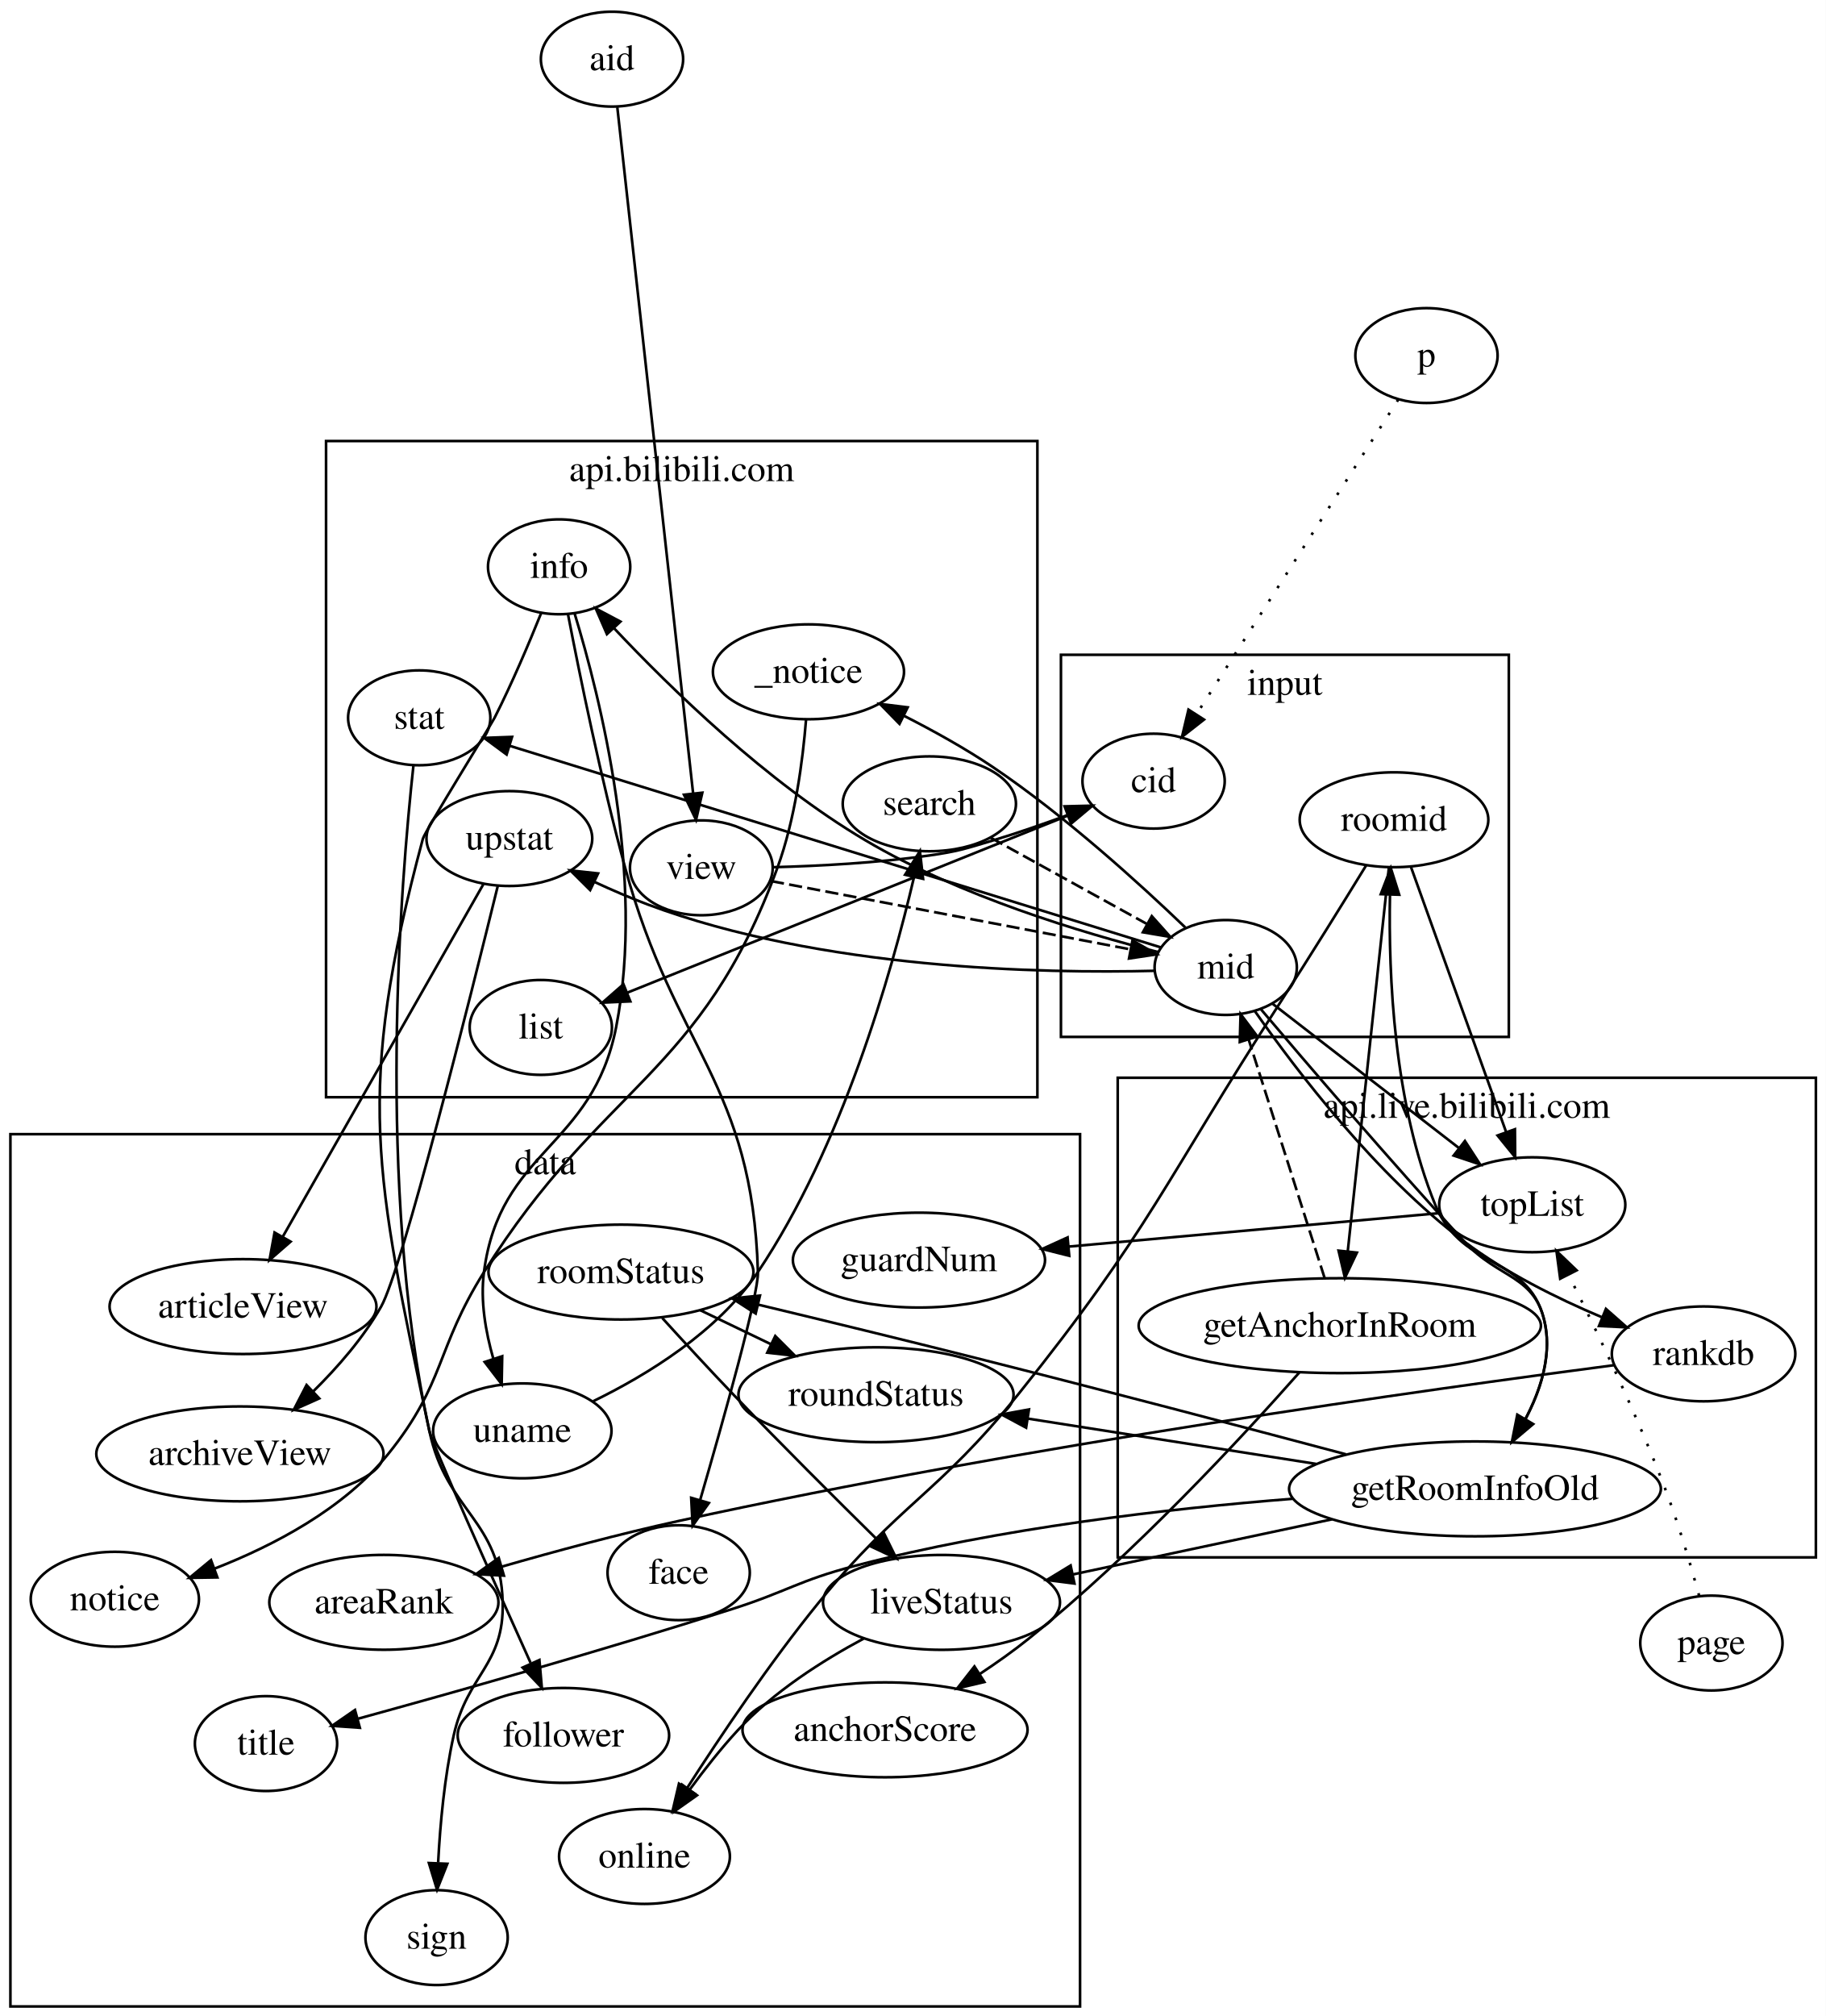
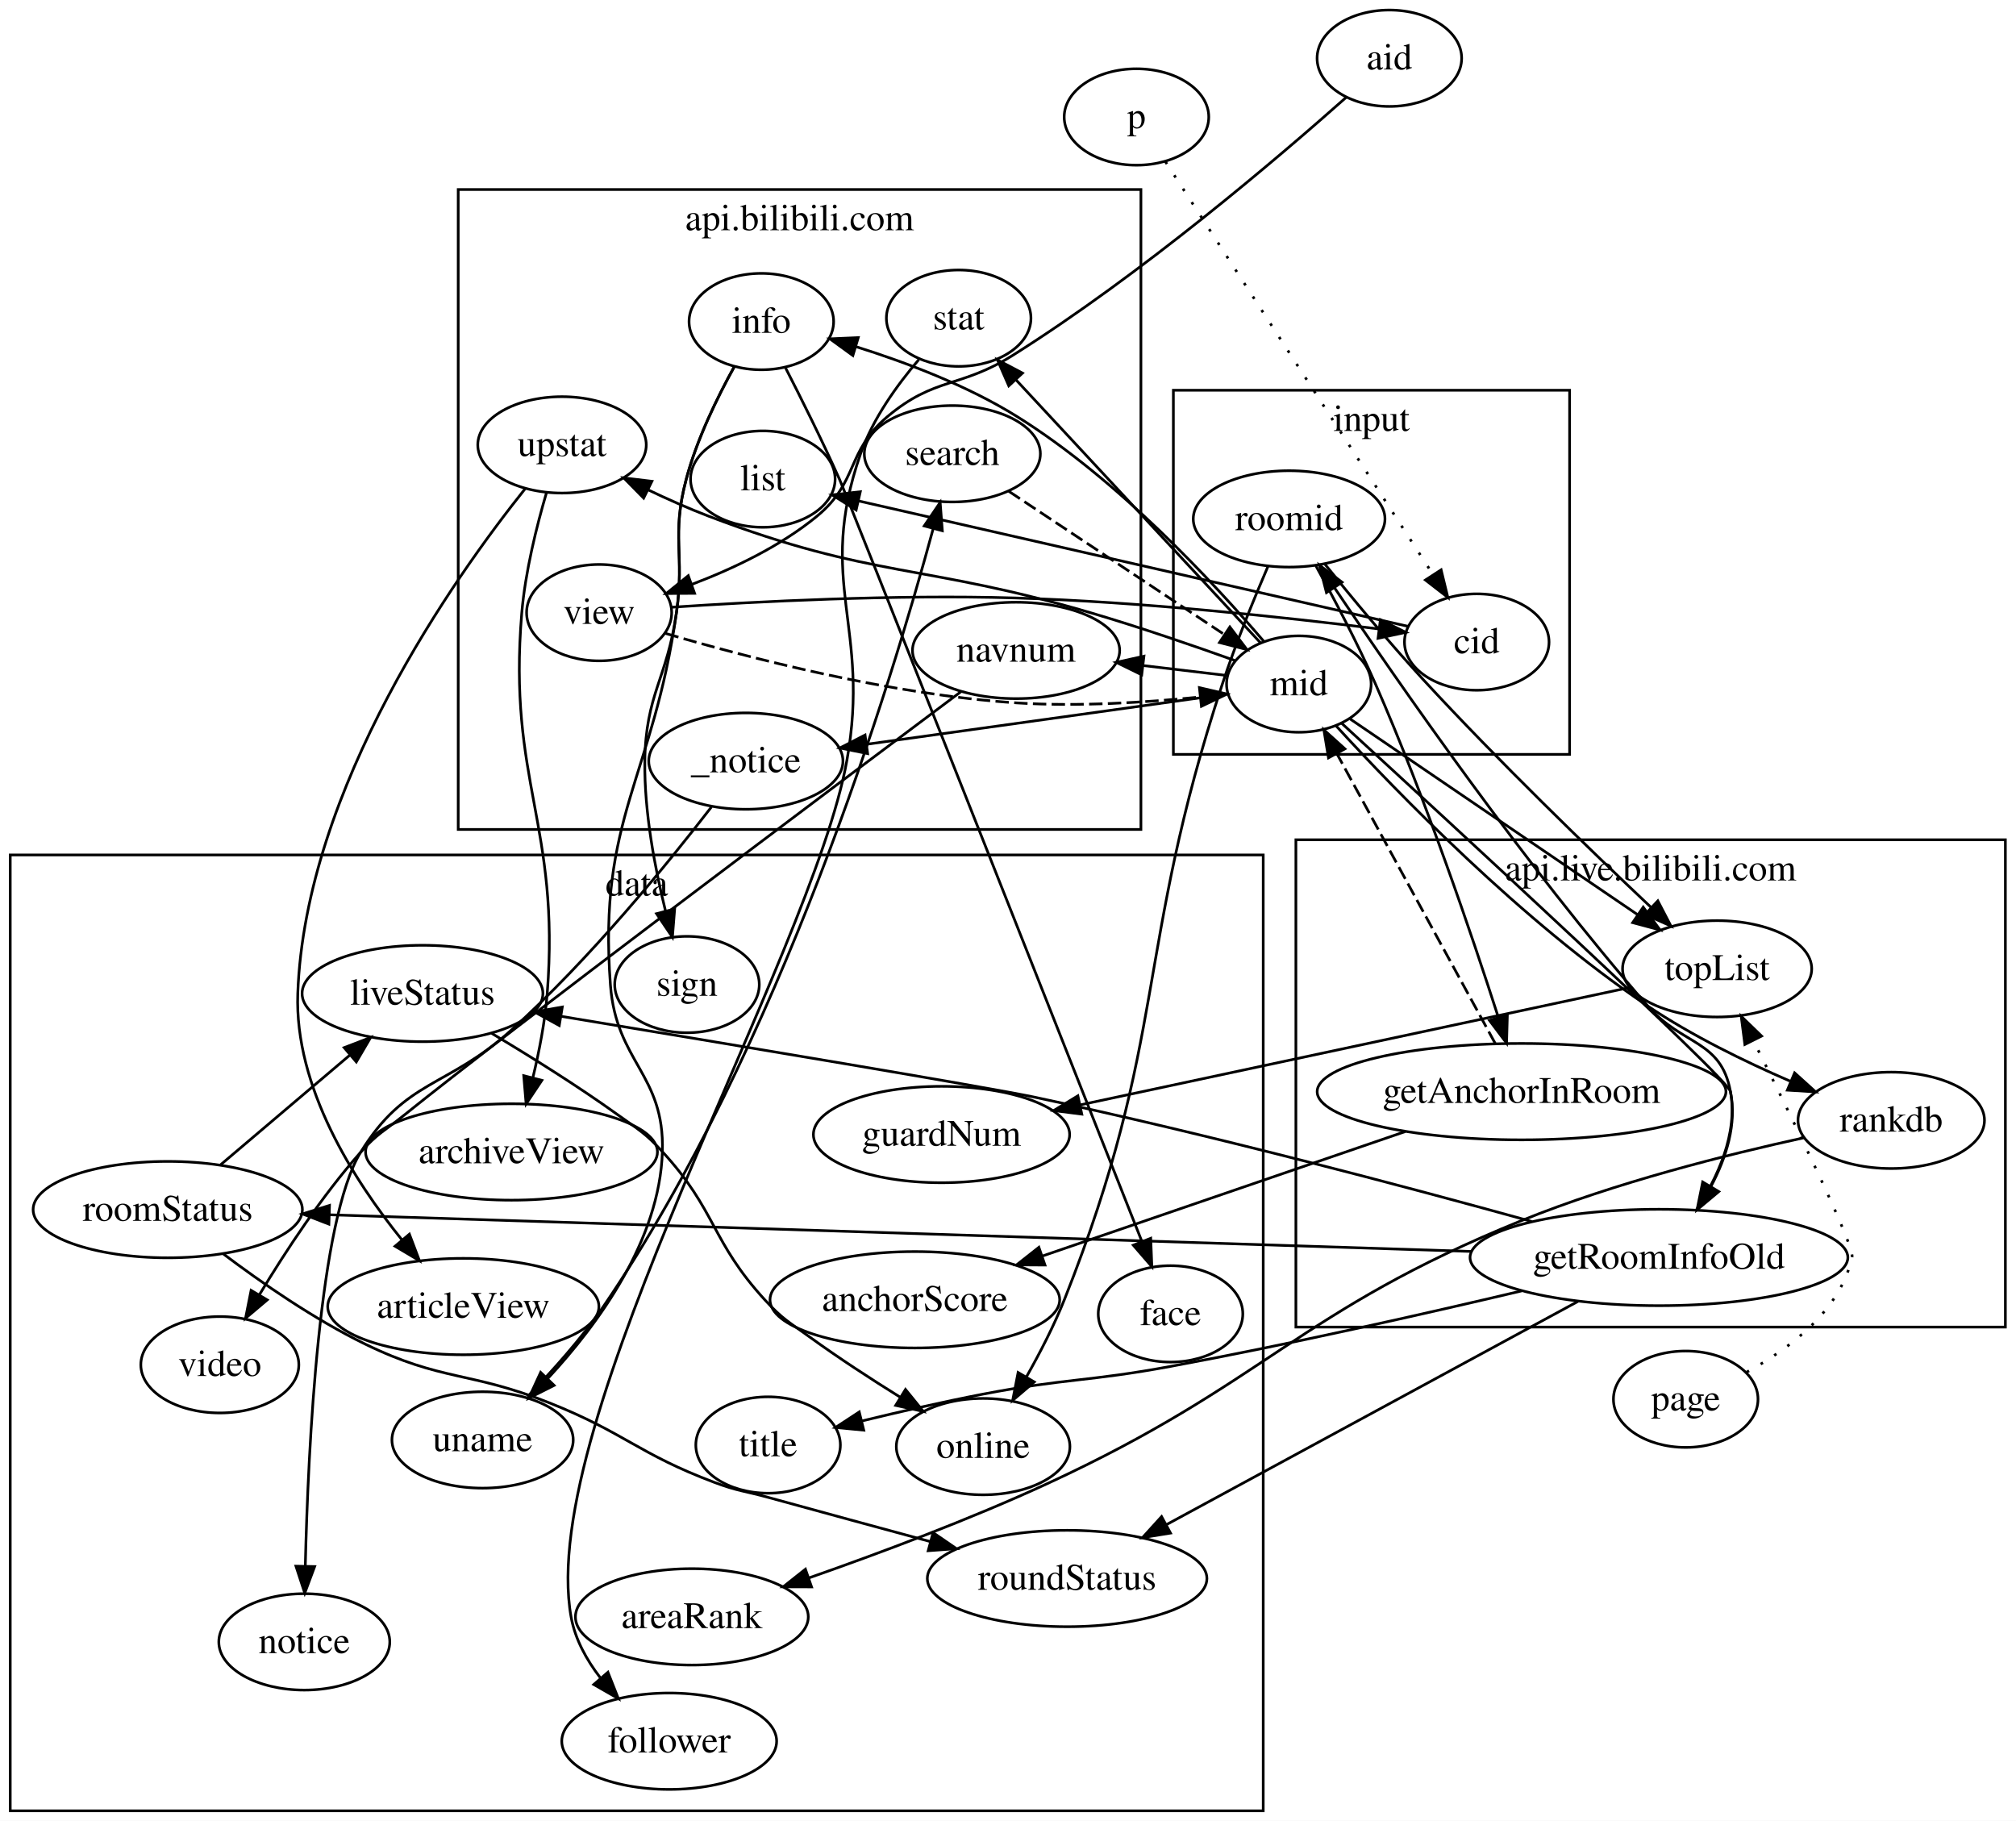
- <svg xmlns="http://www.w3.org/2000/svg" width="693pt" height="765pt" viewBox="0.00 0.00 693.00 765.00">
-   <g id="graph0" class="graph" transform="scale(1 1) rotate(0) translate(4 761)">
-     <polygon fill="#ffffff" stroke="transparent" points="-4,4 -4,-761 689,-761 689,4 -4,4" />
+ <svg xmlns="http://www.w3.org/2000/svg" width="753pt" height="680pt" viewBox="0.00 0.00 753.00 680.00">
+   <g id="graph0" class="graph" transform="scale(1 1) rotate(0) translate(4 676)">
+     <polygon fill="#ffffff" stroke="transparent" points="-4,4 -4,-676 749,-676 749,4 -4,4" />
    <g id="clust1" class="cluster">
-       <polygon fill="none" stroke="#000000" points="119.76,-344.643 119.76,-593.643 389.76,-593.643 389.76,-344.643 119.76,-344.643" />
-       <text text-anchor="middle" x="254.76" y="-578.443" font-family="Times,serif" font-size="14.00" fill="#000000">api.bilibili.com</text>
+       <polygon fill="none" stroke="#000000" points="167.147,-366.213 167.147,-605.213 422.147,-605.213 422.147,-366.213 167.147,-366.213" />
+       <text text-anchor="middle" x="294.647" y="-590.013" font-family="Times,serif" font-size="14.00" fill="#000000">api.bilibili.com</text>
    </g>
    <g id="clust2" class="cluster">
-       <polygon fill="none" stroke="#000000" points="420.25,-170.029 420.25,-352.029 685.25,-352.029 685.25,-170.029 420.25,-170.029" />
-       <text text-anchor="middle" x="552.75" y="-336.829" font-family="Times,serif" font-size="14.00" fill="#000000">api.live.bilibili.com</text>
+       <polygon fill="none" stroke="#000000" points="480.031,-180.36 480.031,-362.36 745.031,-362.36 745.031,-180.36 480.031,-180.36" />
+       <text text-anchor="middle" x="612.531" y="-347.16" font-family="Times,serif" font-size="14.00" fill="#000000">api.live.bilibili.com</text>
    </g>
    <g id="clust3" class="cluster">
-       <polygon fill="none" stroke="#000000" points="-.051,.376 -.051,-330.624 405.95,-330.624 405.95,.376 -.051,.376" />
-       <text text-anchor="middle" x="202.95" y="-315.424" font-family="Times,serif" font-size="14.00" fill="#000000">data</text>
+       <polygon fill="none" stroke="#000000" points="-.173,.308 -.173,-356.692 467.827,-356.692 467.827,.308 -.173,.308" />
+       <text text-anchor="middle" x="233.827" y="-341.492" font-family="Times,serif" font-size="14.00" fill="#000000">data</text>
    </g>
    <g id="clust4" class="cluster">
-       <polygon fill="none" stroke="#000000" points="398.7,-367.529 398.7,-512.529 568.7,-512.529 568.7,-367.529 398.7,-367.529" />
-       <text text-anchor="middle" x="483.7" y="-497.329" font-family="Times,serif" font-size="14.00" fill="#000000">input</text>
+       <polygon fill="none" stroke="#000000" points="434.267,-394.252 434.267,-530.252 582.267,-530.252 582.267,-394.252 434.267,-394.252" />
+       <text text-anchor="middle" x="508.267" y="-515.052" font-family="Times,serif" font-size="14.00" fill="#000000">input</text>
    </g>
    <g id="node1" class="node">
-       <ellipse fill="none" stroke="#000000" cx="155.123" cy="-488.618" rx="27" ry="18" />
-       <text text-anchor="middle" x="155.123" y="-484.418" font-family="Times,serif" font-size="14.00" fill="#000000">stat</text>
+       <ellipse fill="none" stroke="#000000" cx="354.074" cy="-557.162" rx="27" ry="18" />
+       <text text-anchor="middle" x="354.074" y="-552.962" font-family="Times,serif" font-size="14.00" fill="#000000">stat</text>
+     </g>
+     <g id="node13" class="node">
+       <ellipse fill="none" stroke="#000000" cx="245.954" cy="-25.691" rx="40.132" ry="18" />
+       <text text-anchor="middle" x="245.954" y="-21.491" font-family="Times,serif" font-size="14.00" fill="#000000">follower</text>
+     </g>
+     <g id="edge9" class="edge">
+       <path fill="none" stroke="#000000" d="M339.168,-541.671C331.144,-532.285 321.98,-519.616 317.417,-506.488 300.685,-458.353 321.338,-442.096 312.316,-391.941 299.094,-318.433 196.04,-145.512 209.324,-72.014 210.811,-63.785 215.069,-56.097 220.181,-49.441" />
+       <polygon fill="#000000" stroke="#000000" points="223.071,-51.451 226.969,-41.599 217.778,-46.87 223.071,-51.451" />
+     </g>
+     <g id="node2" class="node">
+       <ellipse fill="none" stroke="#000000" cx="205.919" cy="-509.849" rx="31.464" ry="18" />
+       <text text-anchor="middle" x="205.919" y="-505.649" font-family="Times,serif" font-size="14.00" fill="#000000">upstat</text>
+     </g>
+     <g id="node24" class="node">
+       <ellipse fill="none" stroke="#000000" cx="187.053" cy="-245.759" rx="54.513" ry="18" />
+       <text text-anchor="middle" x="187.053" y="-241.559" font-family="Times,serif" font-size="14.00" fill="#000000">archiveView</text>
+     </g>
+     <g id="edge23" class="edge">
+       <path fill="none" stroke="#000000" d="M200.111,-491.954C196.454,-479.522 192.188,-462.484 190.888,-447.074 185.572,-384.006 205.29,-368.088 200.396,-304.986 199.586,-294.535 197.391,-283.265 195.01,-273.39" />
+       <polygon fill="#000000" stroke="#000000" points="198.397,-272.508 192.512,-263.698 191.619,-274.255 198.397,-272.508" />
+     </g>
+     <g id="node25" class="node">
+       <ellipse fill="none" stroke="#000000" cx="169.058" cy="-188.024" rx="50.654" ry="18" />
+       <text text-anchor="middle" x="169.058" y="-183.824" font-family="Times,serif" font-size="14.00" fill="#000000">articleView</text>
+     </g>
+     <g id="edge24" class="edge">
+       <path fill="none" stroke="#000000" d="M192.249,-493.596C165.804,-460.499 109.983,-381.882 107.219,-304.931 105.965,-269.985 128.089,-235.243 146.219,-212.83" />
+       <polygon fill="#000000" stroke="#000000" points="148.915,-215.061 152.667,-205.153 143.555,-210.559 148.915,-215.061" />
+     </g>
+     <g id="node3" class="node">
+       <ellipse fill="none" stroke="#000000" cx="375.519" cy="-433.076" rx="38.696" ry="18" />
+       <text text-anchor="middle" x="375.519" y="-428.876" font-family="Times,serif" font-size="14.00" fill="#000000">navnum</text>
+     </g>
+     <g id="node16" class="node">
+       <ellipse fill="none" stroke="#000000" cx="78.109" cy="-166.29" rx="29.51" ry="18" />
+       <text text-anchor="middle" x="78.109" y="-162.09" font-family="Times,serif" font-size="14.00" fill="#000000">video</text>
+     </g>
+     <g id="edge12" class="edge">
+       <path fill="none" stroke="#000000" d="M354.894,-417.651C306.397,-381.346 186.262,-291.177 146.975,-259.539 139.568,-253.574 137.003,-252.767 130.698,-245.647 116.225,-229.304 102.689,-208.701 92.974,-192.584" />
+       <polygon fill="#000000" stroke="#000000" points="95.815,-190.512 87.718,-183.679 89.787,-194.07 95.815,-190.512" />
+     </g>
+     <g id="node4" class="node">
+       <ellipse fill="none" stroke="#000000" cx="280.372" cy="-555.9" rx="27" ry="18" />
+       <text text-anchor="middle" x="280.372" y="-551.7" font-family="Times,serif" font-size="14.00" fill="#000000">info</text>
+     </g>
+     <g id="node14" class="node">
+       <ellipse fill="none" stroke="#000000" cx="176.249" cy="-138.209" rx="33.86" ry="18" />
+       <text text-anchor="middle" x="176.249" y="-134.009" font-family="Times,serif" font-size="14.00" fill="#000000">uname</text>
+     </g>
+     <g id="edge10" class="edge">
+       <path fill="none" stroke="#000000" d="M270.26,-539.044C263.936,-527.618 256.268,-511.944 252.327,-497.069 246.647,-475.628 251.802,-469.256 248.682,-447.295 239.843,-385.094 219.31,-370.758 224.002,-308.108 226.167,-279.215 244.293,-274.832 243.408,-245.872 242.398,-212.825 219.491,-181.524 200.708,-161.278" />
+       <polygon fill="#000000" stroke="#000000" points="202.972,-158.584 193.507,-153.822 197.937,-163.447 202.972,-158.584" />
+     </g>
+     <g id="node15" class="node">
+       <ellipse fill="none" stroke="#000000" cx="252.601" cy="-308.294" rx="27" ry="18" />
+       <text text-anchor="middle" x="252.601" y="-304.094" font-family="Times,serif" font-size="14.00" fill="#000000">sign</text>
+     </g>
+     <g id="edge11" class="edge">
+       <path fill="none" stroke="#000000" d="M270.26,-539.044C263.936,-527.618 256.268,-511.944 252.327,-497.069 246.647,-475.628 251.802,-469.256 248.682,-447.295 245.119,-422.22 237.128,-416.878 236.847,-391.552 236.638,-372.728 240.575,-351.919 244.565,-335.813" />
+       <polygon fill="#000000" stroke="#000000" points="247.993,-336.538 247.151,-325.977 241.223,-334.758 247.993,-336.538" />
+     </g>
+     <g id="node26" class="node">
+       <ellipse fill="none" stroke="#000000" cx="433.206" cy="-185.293" rx="27" ry="18" />
+       <text text-anchor="middle" x="433.206" y="-181.093" font-family="Times,serif" font-size="14.00" fill="#000000">face</text>
+     </g>
+     <g id="edge25" class="edge">
+       <path fill="none" stroke="#000000" d="M289.297,-538.83C295.272,-527.182 303.175,-511.337 309.527,-497.07 312.616,-490.132 392.855,-287.326 422.409,-212.596" />
+       <polygon fill="#000000" stroke="#000000" points="425.807,-213.522 426.23,-202.935 419.298,-210.947 425.807,-213.522" />
+     </g>
+     <g id="node5" class="node">
+       <ellipse fill="none" stroke="#000000" cx="219.785" cy="-447.185" rx="27.096" ry="18" />
+       <text text-anchor="middle" x="219.785" y="-442.985" font-family="Times,serif" font-size="14.00" fill="#000000">view</text>
+     </g>
+     <g id="node29" class="node">
+       <ellipse fill="none" stroke="#000000" cx="481.135" cy="-420.517" rx="27" ry="18" />
+       <text text-anchor="middle" x="481.135" y="-416.317" font-family="Times,serif" font-size="14.00" fill="#000000">mid</text>
+     </g>
+     <g id="edge29" class="edge">
+       <path fill="none" stroke="#000000" stroke-dasharray="5,2" d="M244.6,-439.427C275.12,-430.447 328.688,-416.498 375.854,-413.476 398.583,-412.02 424.067,-413.639 444.268,-415.69" />
+       <polygon fill="#000000" stroke="#000000" points="443.988,-419.18 454.309,-416.787 444.748,-412.221 443.988,-419.18" />
+     </g>
+     <g id="node30" class="node">
+       <ellipse fill="none" stroke="#000000" cx="547.588" cy="-436.209" rx="27" ry="18" />
+       <text text-anchor="middle" x="547.588" y="-432.009" font-family="Times,serif" font-size="14.00" fill="#000000">cid</text>
+     </g>
+     <g id="edge31" class="edge">
+       <path fill="none" stroke="#000000" d="M247.012,-449.222C278.034,-451.294 330.255,-454.021 375.183,-452.675 422.166,-451.267 476.058,-445.438 510.901,-441.113" />
+       <polygon fill="#000000" stroke="#000000" points="511.593,-444.553 521.074,-439.825 510.714,-437.609 511.593,-444.553" />
+     </g>
+     <g id="node6" class="node">
+       <ellipse fill="none" stroke="#000000" cx="280.927" cy="-497.07" rx="27" ry="18" />
+       <text text-anchor="middle" x="280.927" y="-492.87" font-family="Times,serif" font-size="14.00" fill="#000000">list</text>
+     </g>
+     <g id="node7" class="node">
+       <ellipse fill="none" stroke="#000000" cx="351.707" cy="-506.525" rx="32.882" ry="18" />
+       <text text-anchor="middle" x="351.707" y="-502.325" font-family="Times,serif" font-size="14.00" fill="#000000">search</text>
+     </g>
+     <g id="edge30" class="edge">
+       <path fill="none" stroke="#000000" stroke-dasharray="5,2" d="M372.79,-492.515C394.736,-477.932 429.212,-455.021 453.365,-438.971" />
+       <polygon fill="#000000" stroke="#000000" points="455.362,-441.846 461.754,-433.396 451.488,-436.016 455.362,-441.846" />
+     </g>
+     <g id="node8" class="node">
+       <ellipse fill="none" stroke="#000000" cx="274.582" cy="-391.747" rx="36.273" ry="18" />
+       <text text-anchor="middle" x="274.582" y="-387.546" font-family="Times,serif" font-size="14.00" fill="#000000">_notice</text>
+     </g>
+     <g id="node23" class="node">
+       <ellipse fill="none" stroke="#000000" cx="109.658" cy="-62.787" rx="31.931" ry="18" />
+       <text text-anchor="middle" x="109.658" y="-58.587" font-family="Times,serif" font-size="14.00" fill="#000000">notice</text>
+     </g>
+     <g id="edge22" class="edge">
+       <path fill="none" stroke="#000000" d="M261.721,-374.603C245.533,-353.628 216.264,-317.639 186.797,-291.118 162.941,-269.648 147.514,-272.984 130.698,-245.647 115.191,-220.439 111.109,-135.979 110.037,-91.207" />
+       <polygon fill="#000000" stroke="#000000" points="113.532,-90.923 109.829,-80.997 106.534,-91.066 113.532,-90.923" />
+     </g>
+     <g id="node9" class="node">
+       <ellipse fill="none" stroke="#000000" cx="615.638" cy="-206.355" rx="70.56" ry="18" />
+       <text text-anchor="middle" x="615.638" y="-202.155" font-family="Times,serif" font-size="14.00" fill="#000000">getRoomInfoOld</text>
+     </g>
+     <g id="node18" class="node">
+       <ellipse fill="none" stroke="#000000" cx="58.66" cy="-224.238" rx="50.29" ry="18" />
+       <text text-anchor="middle" x="58.66" y="-220.038" font-family="Times,serif" font-size="14.00" fill="#000000">roomStatus</text>
+     </g>
+     <g id="edge14" class="edge">
+       <path fill="none" stroke="#000000" d="M545.378,-208.611C434.998,-212.155 222.863,-218.966 118.977,-222.302" />
+       <polygon fill="#000000" stroke="#000000" points="118.85,-218.804 108.967,-222.623 119.074,-225.8 118.85,-218.804" />
+     </g>
+     <g id="node19" class="node">
+       <ellipse fill="none" stroke="#000000" cx="394.58" cy="-86.456" rx="52.219" ry="18" />
+       <text text-anchor="middle" x="394.58" y="-82.256" font-family="Times,serif" font-size="14.00" fill="#000000">roundStatus</text>
+     </g>
+     <g id="edge16" class="edge">
+       <path fill="none" stroke="#000000" d="M585.364,-189.935C545.375,-168.245 474.976,-130.062 431.787,-106.637" />
+       <polygon fill="#000000" stroke="#000000" points="433.202,-103.422 422.743,-101.731 429.864,-109.575 433.202,-103.422" />
+     </g>
+     <g id="node20" class="node">
+       <ellipse fill="none" stroke="#000000" cx="153.808" cy="-304.958" rx="44.977" ry="18" />
+       <text text-anchor="middle" x="153.808" y="-300.758" font-family="Times,serif" font-size="14.00" fill="#000000">liveStatus</text>
+     </g>
+     <g id="edge18" class="edge">
+       <path fill="none" stroke="#000000" d="M568.134,-219.793C521.212,-232.772 447.275,-252.435 382.486,-266.215 365.51,-269.825 267.687,-286.144 205.607,-296.417" />
+       <polygon fill="#000000" stroke="#000000" points="204.887,-292.989 195.592,-298.073 206.029,-299.895 204.887,-292.989" />
+     </g>
+     <g id="node21" class="node">
+       <ellipse fill="none" stroke="#000000" cx="282.892" cy="-136.315" rx="27" ry="18" />
+       <text text-anchor="middle" x="282.892" y="-132.115" font-family="Times,serif" font-size="14.00" fill="#000000">title</text>
+     </g>
+     <g id="edge19" class="edge">
+       <path fill="none" stroke="#000000" d="M564.363,-193.876C527.936,-185.267 477.791,-173.933 433.303,-165.693 402.305,-159.951 394.094,-161.256 363.134,-155.313 348.2,-152.446 331.845,-148.687 317.818,-145.271" />
+       <polygon fill="#000000" stroke="#000000" points="318.618,-141.863 308.07,-142.861 316.938,-148.659 318.618,-141.863" />
+     </g>
+     <g id="node31" class="node">
+       <ellipse fill="none" stroke="#000000" cx="477.499" cy="-482.2" rx="35.806" ry="18" />
+       <text text-anchor="middle" x="477.499" y="-478" font-family="Times,serif" font-size="14.00" fill="#000000">roomid</text>
+     </g>
+     <g id="edge33" class="edge">
+       <path fill="none" stroke="#000000" d="M629.631,-224.118C637.495,-236.159 645.211,-252.677 642.339,-268.354 638.785,-287.763 624.438,-285.389 611.469,-300.259 565.594,-352.856 518.774,-420.226 494.482,-456.429" />
+       <polygon fill="#000000" stroke="#000000" points="491.446,-454.673 488.805,-464.933 497.268,-458.559 491.446,-454.673" />
+     </g>
+     <g id="node10" class="node">
+       <ellipse fill="none" stroke="#000000" cx="637.37" cy="-314.169" rx="35.33" ry="18" />
+       <text text-anchor="middle" x="637.37" y="-309.969" font-family="Times,serif" font-size="14.00" fill="#000000">topList</text>
+     </g>
+     <g id="node17" class="node">
+       <ellipse fill="none" stroke="#000000" cx="347.669" cy="-252.275" rx="47.858" ry="18" />
+       <text text-anchor="middle" x="347.669" y="-248.075" font-family="Times,serif" font-size="14.00" fill="#000000">guardNum</text>
+     </g>
+     <g id="edge13" class="edge">
+       <path fill="none" stroke="#000000" d="M604.701,-307.189C554.762,-296.52 458.987,-276.057 399.496,-263.347" />
+       <polygon fill="#000000" stroke="#000000" points="400.062,-259.889 389.551,-261.223 398.599,-266.735 400.062,-259.889" />
+     </g>
+     <g id="node11" class="node">
+       <ellipse fill="none" stroke="#000000" cx="564.32" cy="-268.286" rx="76.34" ry="18" />
+       <text text-anchor="middle" x="564.32" y="-264.086" font-family="Times,serif" font-size="14.00" fill="#000000">getAnchorInRoom</text>
+     </g>
+     <g id="node27" class="node">
+       <ellipse fill="none" stroke="#000000" cx="337.709" cy="-190.559" rx="54.106" ry="18" />
+       <text text-anchor="middle" x="337.709" y="-186.359" font-family="Times,serif" font-size="14.00" fill="#000000">anchorScore</text>
+     </g>
+     <g id="edge26" class="edge">
+       <path fill="none" stroke="#000000" d="M520.895,-253.391C482.071,-240.075 425.289,-220.599 385.256,-206.868" />
+       <polygon fill="#000000" stroke="#000000" points="386.309,-203.529 375.715,-203.595 384.038,-210.15 386.309,-203.529" />
+     </g>
+     <g id="edge28" class="edge">
+       <path fill="none" stroke="#000000" stroke-dasharray="5,2" d="M554.451,-286.346C539.786,-313.183 512.167,-363.727 495.332,-394.535" />
+       <polygon fill="#000000" stroke="#000000" points="492.204,-392.961 490.48,-403.415 498.347,-396.318 492.204,-392.961" />
    </g>
    <g id="node12" class="node">
-       <ellipse fill="none" stroke="#000000" cx="209.847" cy="-102.473" rx="40.132" ry="18" />
-       <text text-anchor="middle" x="209.847" y="-98.273" font-family="Times,serif" font-size="14.00" fill="#000000">follower</text>
+       <ellipse fill="none" stroke="#000000" cx="702.399" cy="-257.578" rx="34.828" ry="18" />
+       <text text-anchor="middle" x="702.399" y="-253.378" font-family="Times,serif" font-size="14.00" fill="#000000">rankdb</text>
+     </g>
+     <g id="node28" class="node">
+       <ellipse fill="none" stroke="#000000" cx="254.417" cy="-72.131" rx="43.489" ry="18" />
+       <text text-anchor="middle" x="254.417" y="-67.931" font-family="Times,serif" font-size="14.00" fill="#000000">areaRank</text>
+     </g>
+     <g id="edge27" class="edge">
+       <path fill="none" stroke="#000000" d="M669.853,-251.086C641.391,-244.863 599.251,-234.318 564.253,-220.11 480.86,-186.255 468.879,-159.607 387.164,-121.883 358.136,-108.482 324.387,-95.87 298.182,-86.698" />
+       <polygon fill="#000000" stroke="#000000" points="299.128,-83.322 288.533,-83.356 296.837,-89.936 299.128,-83.322" />
+     </g>
+     <g id="edge7" class="edge">
+       <path fill="none" stroke="#000000" d="M192.971,-154.364C202.09,-163.716 213.177,-176.018 221.482,-188.207 287.477,-285.059 328.827,-420.524 344.528,-478.454" />
+       <polygon fill="#000000" stroke="#000000" points="341.205,-479.579 347.161,-488.341 347.97,-477.777 341.205,-479.579" />
+     </g>
+     <g id="edge15" class="edge">
+       <path fill="none" stroke="#000000" d="M79.261,-207.802C93.513,-197.049 113.272,-183.325 132.334,-174.036 161.205,-159.966 171.342,-163.96 201.179,-152.077 229.423,-140.828 234.349,-133.097 262.795,-122.37 271.548,-119.069 274.05,-119.197 283.07,-116.716 302.834,-111.278 324.587,-105.36 343.592,-100.212" />
+       <polygon fill="#000000" stroke="#000000" points="344.517,-103.587 353.255,-97.596 342.688,-96.831 344.517,-103.587" />
+     </g>
+     <g id="edge17" class="edge">
+       <path fill="none" stroke="#000000" d="M78.374,-240.963C92.373,-252.839 111.34,-268.93 126.753,-282.006" />
+       <polygon fill="#000000" stroke="#000000" points="124.554,-284.73 134.444,-288.531 129.083,-279.392 124.554,-284.73" />
+     </g>
+     <g id="node22" class="node">
+       <ellipse fill="none" stroke="#000000" cx="363.205" cy="-135.713" rx="32.424" ry="18" />
+       <text text-anchor="middle" x="363.205" y="-131.513" font-family="Times,serif" font-size="14.00" fill="#000000">online</text>
+     </g>
+     <g id="edge21" class="edge">
+       <path fill="none" stroke="#000000" d="M179.647,-290.067C193.831,-281.607 211.557,-270.562 226.673,-259.698 234.508,-254.067 236.882,-252.978 243.408,-245.872 263.693,-223.782 261.519,-212.47 281.808,-190.384 288.329,-183.286 290.727,-182.231 298.534,-176.577 309.206,-168.847 321.32,-160.971 332.156,-154.222" />
+       <polygon fill="#000000" stroke="#000000" points="334.212,-157.067 340.897,-148.847 330.545,-151.104 334.212,-157.067" />
+     </g>
+     <g id="edge1" class="edge">
+       <path fill="none" stroke="#000000" d="M466.806,-435.926C444.5,-459.915 401.344,-506.326 375.381,-534.248" />
+       <polygon fill="#000000" stroke="#000000" points="372.792,-531.893 368.545,-541.599 377.918,-536.659 372.792,-531.893" />
+     </g>
+     <g id="edge2" class="edge">
+       <path fill="none" stroke="#000000" d="M457.242,-429.308C442.025,-434.756 421.833,-441.709 403.704,-447.05 340.82,-465.576 321.952,-459.836 260.704,-483.21 253.201,-486.074 245.328,-489.582 237.966,-493.101" />
+       <polygon fill="#000000" stroke="#000000" points="236.411,-489.966 228.98,-497.517 239.498,-496.248 236.411,-489.966" />
+     </g>
+     <g id="edge3" class="edge">
+       <path fill="none" stroke="#000000" d="M454.483,-423.686C444.943,-424.82 433.88,-426.136 423.109,-427.417" />
+       <polygon fill="#000000" stroke="#000000" points="422.448,-423.971 412.931,-428.627 423.275,-430.922 422.448,-423.971" />
+     </g>
+     <g id="edge4" class="edge">
+       <path fill="none" stroke="#000000" d="M468.066,-436.445C449.561,-458.098 413.742,-496.821 375.909,-520.411 357.327,-531.996 334.384,-540.674 315.639,-546.548" />
+       <polygon fill="#000000" stroke="#000000" points="314.561,-543.218 305.989,-549.444 316.573,-549.922 314.561,-543.218" />
    </g>
    <g id="edge8" class="edge">
-       <path fill="none" stroke="#000000" d="M152.939,-470.608C148.145,-426.757 138.669,-311.208 158.971,-218.015 159.975,-213.406 182.645,-162.726 197.381,-130.035" />
-       <polygon fill="#000000" stroke="#000000" points="200.744,-131.093 201.667,-120.538 194.363,-128.213 200.744,-131.093" />
-     </g>
-     <g id="node2" class="node">
-       <ellipse fill="none" stroke="#000000" cx="189.337" cy="-442.8" rx="31.464" ry="18" />
-       <text text-anchor="middle" x="189.337" y="-438.6" font-family="Times,serif" font-size="14.00" fill="#000000">upstat</text>
-     </g>
-     <g id="node22" class="node">
-       <ellipse fill="none" stroke="#000000" cx="87.061" cy="-209.304" rx="54.513" ry="18" />
-       <text text-anchor="middle" x="87.061" y="-205.104" font-family="Times,serif" font-size="14.00" fill="#000000">archiveView</text>
-     </g>
-     <g id="edge21" class="edge">
-       <path fill="none" stroke="#000000" d="M184.971,-424.93C174.584,-382.718 148.669,-279.311 140.664,-265.198 133.964,-253.387 124.207,-242.195 114.848,-232.973" />
-       <polygon fill="#000000" stroke="#000000" points="117.167,-230.348 107.494,-226.025 112.359,-235.436 117.167,-230.348" />
-     </g>
-     <g id="node23" class="node">
-       <ellipse fill="none" stroke="#000000" cx="88.237" cy="-265.197" rx="50.654" ry="18" />
-       <text text-anchor="middle" x="88.237" y="-260.997" font-family="Times,serif" font-size="14.00" fill="#000000">articleView</text>
-     </g>
-     <g id="edge22" class="edge">
-       <path fill="none" stroke="#000000" d="M179.459,-425.447C161.687,-394.227 124.225,-328.417 103.258,-291.584" />
-       <polygon fill="#000000" stroke="#000000" points="106.294,-289.842 98.305,-282.883 100.21,-293.305 106.294,-289.842" />
-     </g>
-     <g id="node3" class="node">
-       <ellipse fill="none" stroke="#000000" cx="208.224" cy="-545.914" rx="27" ry="18" />
-       <text text-anchor="middle" x="208.224" y="-541.714" font-family="Times,serif" font-size="14.00" fill="#000000">info</text>
-     </g>
-     <g id="node13" class="node">
-       <ellipse fill="none" stroke="#000000" cx="194.251" cy="-218.041" rx="33.86" ry="18" />
-       <text text-anchor="middle" x="194.251" y="-213.841" font-family="Times,serif" font-size="14.00" fill="#000000">uname</text>
-     </g>
-     <g id="edge9" class="edge">
-       <path fill="none" stroke="#000000" d="M214.106,-528.18C223.805,-496.473 241.025,-428.062 229.868,-371.241 220.821,-325.166 185.729,-324.832 179.695,-278.266 178.285,-267.385 180.31,-255.614 183.255,-245.39" />
-       <polygon fill="#000000" stroke="#000000" points="186.619,-246.364 186.415,-235.771 179.969,-244.179 186.619,-246.364" />
-     </g>
-     <g id="node14" class="node">
-       <ellipse fill="none" stroke="#000000" cx="161.713" cy="-25.75" rx="27" ry="18" />
-       <text text-anchor="middle" x="161.713" y="-21.55" font-family="Times,serif" font-size="14.00" fill="#000000">sign</text>
-     </g>
-     <g id="edge10" class="edge">
-       <path fill="none" stroke="#000000" d="M201.407,-528.345C196.784,-516.867 190.332,-501.648 183.723,-488.626 182.381,-485.981 157.275,-445.575 156.506,-442.711 130.633,-346.25 138.366,-315.737 158.971,-218.015 165.453,-187.277 185.972,-184.445 186.799,-153.041 187.43,-129.053 173.375,-125.788 168.182,-102.36 164.706,-86.68 163.069,-68.814 162.309,-54.282" />
-       <polygon fill="#000000" stroke="#000000" points="165.791,-53.759 161.884,-43.911 158.797,-54.046 165.791,-53.759" />
-     </g>
-     <g id="node24" class="node">
-       <ellipse fill="none" stroke="#000000" cx="253.6" cy="-164.216" rx="27" ry="18" />
-       <text text-anchor="middle" x="253.6" y="-160.016" font-family="Times,serif" font-size="14.00" fill="#000000">face</text>
-     </g>
-     <g id="edge23" class="edge">
-       <path fill="none" stroke="#000000" d="M211.579,-527.961C215.94,-505.336 224.097,-465.331 233.307,-431.628 252.214,-362.446 281.543,-350.013 283.685,-278.326 283.943,-269.679 270.764,-222.768 261.767,-191.849" />
-       <polygon fill="#000000" stroke="#000000" points="265.069,-190.67 258.901,-182.055 258.35,-192.636 265.069,-190.67" />
-     </g>
-     <g id="node4" class="node">
-       <ellipse fill="none" stroke="#000000" cx="262.204" cy="-431.694" rx="27.096" ry="18" />
-       <text text-anchor="middle" x="262.204" y="-427.494" font-family="Times,serif" font-size="14.00" fill="#000000">view</text>
-     </g>
-     <g id="node27" class="node">
-       <ellipse fill="none" stroke="#000000" cx="461.244" cy="-393.873" rx="27" ry="18" />
-       <text text-anchor="middle" x="461.244" y="-389.673" font-family="Times,serif" font-size="14.00" fill="#000000">mid</text>
-     </g>
-     <g id="edge27" class="edge">
-       <path fill="none" stroke="#000000" stroke-dasharray="5,2" d="M288.635,-426.671C323.679,-420.012 385.668,-408.233 425.043,-400.752" />
-       <polygon fill="#000000" stroke="#000000" points="425.85,-404.161 435.021,-398.856 424.543,-397.284 425.85,-404.161" />
-     </g>
-     <g id="node28" class="node">
-       <ellipse fill="none" stroke="#000000" cx="433.863" cy="-464.587" rx="27" ry="18" />
-       <text text-anchor="middle" x="433.863" y="-460.387" font-family="Times,serif" font-size="14.00" fill="#000000">cid</text>
-     </g>
-     <g id="edge29" class="edge">
-       <path fill="none" stroke="#000000" d="M289.612,-431.93C306.695,-432.385 329.091,-433.542 348.749,-436.378 359.71,-437.959 362.394,-438.92 372.996,-442.119 382.262,-444.915 392.164,-448.365 401.232,-451.715" />
-       <polygon fill="#000000" stroke="#000000" points="400.083,-455.023 410.675,-455.276 402.553,-448.473 400.083,-455.023" />
-     </g>
-     <g id="node5" class="node">
-       <ellipse fill="none" stroke="#000000" cx="201.269" cy="-371.13" rx="27" ry="18" />
-       <text text-anchor="middle" x="201.269" y="-366.93" font-family="Times,serif" font-size="14.00" fill="#000000">list</text>
-     </g>
-     <g id="node6" class="node">
-       <ellipse fill="none" stroke="#000000" cx="348.749" cy="-455.978" rx="32.882" ry="18" />
-       <text text-anchor="middle" x="348.749" y="-451.778" font-family="Times,serif" font-size="14.00" fill="#000000">search</text>
-     </g>
-     <g id="edge28" class="edge">
-       <path fill="none" stroke="#000000" stroke-dasharray="5,2" d="M372.058,-443.11C389.235,-433.627 412.74,-420.65 431.308,-410.4" />
-       <polygon fill="#000000" stroke="#000000" points="433.179,-413.365 440.241,-405.468 429.795,-407.237 433.179,-413.365" />
-     </g>
-     <g id="node7" class="node">
-       <ellipse fill="none" stroke="#000000" cx="302.864" cy="-506.076" rx="36.273" ry="18" />
-       <text text-anchor="middle" x="302.864" y="-501.876" font-family="Times,serif" font-size="14.00" fill="#000000">_notice</text>
-     </g>
-     <g id="node21" class="node">
-       <ellipse fill="none" stroke="#000000" cx="39.588" cy="-154.142" rx="31.931" ry="18" />
-       <text text-anchor="middle" x="39.588" y="-149.942" font-family="Times,serif" font-size="14.00" fill="#000000">notice</text>
+       <path fill="none" stroke="#000000" d="M454.554,-416.815C420.503,-412.072 360.969,-403.779 319.746,-398.038" />
+       <polygon fill="#000000" stroke="#000000" points="320.075,-394.55 309.687,-396.636 319.109,-401.483 320.075,-394.55" />
+     </g>
+     <g id="edge34" class="edge">
+       <path fill="none" stroke="#000000" d="M497.066,-405.926C537.564,-368.779 641.337,-273.207 642.339,-268.354 644.834,-256.282 640.771,-243.663 635.117,-232.985" />
+       <polygon fill="#000000" stroke="#000000" points="637.988,-230.965 629.865,-224.163 631.974,-234.546 637.988,-230.965" />
+     </g>
+     <g id="edge36" class="edge">
+       <path fill="none" stroke="#000000" d="M500.292,-407.477C527.105,-389.225 576.075,-355.892 607.645,-334.402" />
+       <polygon fill="#000000" stroke="#000000" points="609.758,-337.198 616.055,-328.677 605.819,-331.411 609.758,-337.198" />
+     </g>
+     <g id="edge39" class="edge">
+       <path fill="none" stroke="#000000" d="M495.109,-404.832C517.696,-380.167 564.46,-331.872 611.469,-300.259 627.921,-289.195 647.693,-279.541 664.592,-272.226" />
+       <polygon fill="#000000" stroke="#000000" points="666.305,-275.302 674.164,-268.196 663.589,-268.851 666.305,-275.302" />
+     </g>
+     <g id="edge6" class="edge">
+       <path fill="none" stroke="#000000" d="M522.02,-442.044C474.258,-452.945 371.394,-476.422 316.747,-488.894" />
+       <polygon fill="#000000" stroke="#000000" points="315.78,-485.525 306.81,-491.162 317.338,-492.349 315.78,-485.525" />
+     </g>
+     <g id="edge35" class="edge">
+       <path fill="none" stroke="#000000" d="M490.881,-465.279C500.724,-453.054 514.591,-436.288 527.548,-422.225 555.595,-391.782 589.865,-358.658 612.585,-337.219" />
+       <polygon fill="#000000" stroke="#000000" points="615.22,-339.546 620.111,-330.147 610.427,-334.445 615.22,-339.546" />
+     </g>
+     <g id="edge38" class="edge">
+       <path fill="none" stroke="#000000" d="M487.469,-464.724C494.202,-452.561 503.047,-435.851 509.734,-420.594 528.376,-378.065 545.704,-326.95 555.641,-296.073" />
+       <polygon fill="#000000" stroke="#000000" points="559.016,-297.01 558.719,-286.419 552.347,-294.883 559.016,-297.01" />
    </g>
    <g id="edge20" class="edge">
-       <path fill="none" stroke="#000000" d="M301.945,-487.869C300.711,-472.514 297.829,-450.163 291.101,-431.76 262.158,-352.59 224.478,-349.68 179.695,-278.266 161.305,-248.939 165.101,-236.328 143.417,-209.346 126.595,-188.414 99.649,-174.419 77.423,-165.757" />
-       <polygon fill="#000000" stroke="#000000" points="78.508,-162.427 67.914,-162.257 76.09,-168.996 78.508,-162.427" />
-     </g>
-     <g id="node8" class="node">
-       <ellipse fill="none" stroke="#000000" cx="555.857" cy="-196.024" rx="70.56" ry="18" />
-       <text text-anchor="middle" x="555.857" y="-191.824" font-family="Times,serif" font-size="14.00" fill="#000000">getRoomInfoOld</text>
-     </g>
-     <g id="node16" class="node">
-       <ellipse fill="none" stroke="#000000" cx="231.69" cy="-278.296" rx="50.29" ry="18" />
-       <text text-anchor="middle" x="231.69" y="-274.096" font-family="Times,serif" font-size="14.00" fill="#000000">roomStatus</text>
-     </g>
-     <g id="edge12" class="edge">
-       <path fill="none" stroke="#000000" d="M506.863,-209.142C468.656,-219.306 414.234,-233.639 366.432,-245.688 339.254,-252.539 308.919,-259.904 283.925,-265.899" />
-       <polygon fill="#000000" stroke="#000000" points="282.83,-262.562 273.92,-268.294 284.46,-269.37 282.83,-262.562" />
-     </g>
-     <g id="node17" class="node">
-       <ellipse fill="none" stroke="#000000" cx="328.501" cy="-231.748" rx="52.219" ry="18" />
-       <text text-anchor="middle" x="328.501" y="-227.548" font-family="Times,serif" font-size="14.00" fill="#000000">roundStatus</text>
-     </g>
-     <g id="edge14" class="edge">
-       <path fill="none" stroke="#000000" d="M495.527,-205.504C461.668,-210.824 419.644,-217.427 386.219,-222.679" />
-       <polygon fill="#000000" stroke="#000000" points="385.476,-219.252 376.14,-224.262 386.562,-226.168 385.476,-219.252" />
-     </g>
-     <g id="node18" class="node">
-       <ellipse fill="none" stroke="#000000" cx="353.364" cy="-152.95" rx="44.977" ry="18" />
-       <text text-anchor="middle" x="353.364" y="-148.75" font-family="Times,serif" font-size="14.00" fill="#000000">liveStatus</text>
-     </g>
-     <g id="edge16" class="edge">
-       <path fill="none" stroke="#000000" d="M501.593,-184.481C470.964,-177.966 432.966,-169.883 403.11,-163.532" />
-       <polygon fill="#000000" stroke="#000000" points="403.829,-160.106 393.319,-161.449 402.372,-166.953 403.829,-160.106" />
-     </g>
-     <g id="node19" class="node">
-       <ellipse fill="none" stroke="#000000" cx="96.968" cy="-99.373" rx="27" ry="18" />
-       <text text-anchor="middle" x="96.968" y="-95.173" font-family="Times,serif" font-size="14.00" fill="#000000">title</text>
-     </g>
-     <g id="edge17" class="edge">
-       <path fill="none" stroke="#000000" d="M486.675,-192.27C439.259,-188.526 375.253,-181.154 320.35,-166.779 299.195,-161.24 294.767,-157.102 273.939,-150.436 225.014,-134.778 167.805,-118.664 131.974,-108.832" />
-       <polygon fill="#000000" stroke="#000000" points="132.586,-105.371 122.017,-106.11 130.74,-112.123 132.586,-105.371" />
-     </g>
-     <g id="node29" class="node">
-       <ellipse fill="none" stroke="#000000" cx="525.119" cy="-449.932" rx="35.806" ry="18" />
-       <text text-anchor="middle" x="525.119" y="-445.732" font-family="Times,serif" font-size="14.00" fill="#000000">roomid</text>
-     </g>
-     <g id="edge31" class="edge">
-       <path fill="none" stroke="#000000" d="M569.847,-213.787C577.709,-225.828 585.424,-242.347 582.559,-258.026 577.616,-285.072 551.25,-278.249 540.826,-303.69 525.046,-342.201 522.992,-390.952 523.583,-421.295" />
-       <polygon fill="#000000" stroke="#000000" points="520.094,-421.7 523.9,-431.588 527.091,-421.485 520.094,-421.7" />
-     </g>
-     <g id="node9" class="node">
-       <ellipse fill="none" stroke="#000000" cx="577.59" cy="-303.837" rx="35.33" ry="18" />
-       <text text-anchor="middle" x="577.59" y="-299.637" font-family="Times,serif" font-size="14.00" fill="#000000">topList</text>
-     </g>
-     <g id="node15" class="node">
-       <ellipse fill="none" stroke="#000000" cx="344.805" cy="-282.835" rx="47.858" ry="18" />
-       <text text-anchor="middle" x="344.805" y="-278.635" font-family="Times,serif" font-size="14.00" fill="#000000">guardNum</text>
-     </g>
-     <g id="edge11" class="edge">
-       <path fill="none" stroke="#000000" d="M542.739,-300.693C505.438,-297.328 445.684,-291.937 401.577,-287.957" />
-       <polygon fill="#000000" stroke="#000000" points="401.847,-284.467 391.573,-287.055 401.218,-291.439 401.847,-284.467" />
-     </g>
-     <g id="node10" class="node">
-       <ellipse fill="none" stroke="#000000" cx="504.539" cy="-257.954" rx="76.34" ry="18" />
-       <text text-anchor="middle" x="504.539" y="-253.754" font-family="Times,serif" font-size="14.00" fill="#000000">getAnchorInRoom</text>
-     </g>
-     <g id="node25" class="node">
-       <ellipse fill="none" stroke="#000000" cx="331.923" cy="-104.589" rx="54.106" ry="18" />
-       <text text-anchor="middle" x="331.923" y="-100.389" font-family="Times,serif" font-size="14.00" fill="#000000">anchorScore</text>
-     </g>
-     <g id="edge24" class="edge">
-       <path fill="none" stroke="#000000" d="M489.197,-240.202C467.644,-215.831 426.528,-171.368 386.379,-139.121 380.618,-134.494 374.208,-129.958 367.867,-125.772" />
-       <polygon fill="#000000" stroke="#000000" points="369.639,-122.751 359.329,-120.308 365.865,-128.647 369.639,-122.751" />
-     </g>
-     <g id="edge26" class="edge">
-       <path fill="none" stroke="#000000" stroke-dasharray="5,2" d="M498.79,-276.003C491.407,-299.183 478.524,-339.627 469.939,-366.577" />
-       <polygon fill="#000000" stroke="#000000" points="466.58,-365.591 466.88,-376.181 473.25,-367.715 466.58,-365.591" />
-     </g>
-     <g id="node11" class="node">
-       <ellipse fill="none" stroke="#000000" cx="642.618" cy="-247.247" rx="34.828" ry="18" />
-       <text text-anchor="middle" x="642.618" y="-243.047" font-family="Times,serif" font-size="14.00" fill="#000000">rankdb</text>
-     </g>
-     <g id="node26" class="node">
-       <ellipse fill="none" stroke="#000000" cx="141.705" cy="-152.974" rx="43.489" ry="18" />
-       <text text-anchor="middle" x="141.705" y="-148.774" font-family="Times,serif" font-size="14.00" fill="#000000">areaRank</text>
-     </g>
-     <g id="edge25" class="edge">
-       <path fill="none" stroke="#000000" d="M608.81,-242.986C540.989,-234.164 383.676,-212.317 253.436,-183.815 231.137,-178.935 206.661,-172.325 186.316,-166.475" />
-       <polygon fill="#000000" stroke="#000000" points="187.268,-163.107 176.689,-163.675 185.314,-169.828 187.268,-163.107" />
-     </g>
-     <g id="edge6" class="edge">
-       <path fill="none" stroke="#000000" d="M221.164,-229.291C241.511,-239.205 268.459,-255.62 283.685,-278.326 315.651,-325.999 334.293,-391.367 342.907,-428.058" />
-       <polygon fill="#000000" stroke="#000000" points="339.545,-429.061 345.168,-438.041 346.373,-427.515 339.545,-429.061" />
-     </g>
-     <g id="edge13" class="edge">
-       <path fill="none" stroke="#000000" d="M261.791,-263.823C270.277,-259.743 279.644,-255.239 288.608,-250.929" />
-       <polygon fill="#000000" stroke="#000000" points="290.255,-254.021 297.751,-246.533 287.222,-247.712 290.255,-254.021" />
-     </g>
-     <g id="edge15" class="edge">
-       <path fill="none" stroke="#000000" d="M247.386,-260.845C255.419,-252.007 265.406,-241.159 274.542,-231.633 292.486,-212.926 313.252,-192.234 328.964,-176.766" />
-       <polygon fill="#000000" stroke="#000000" points="331.554,-179.128 336.237,-169.624 326.65,-174.133 331.554,-179.128" />
-     </g>
-     <g id="node20" class="node">
-       <ellipse fill="none" stroke="#000000" cx="240.625" cy="-56.532" rx="32.424" ry="18" />
-       <text text-anchor="middle" x="240.625" y="-52.332" font-family="Times,serif" font-size="14.00" fill="#000000">online</text>
-     </g>
-     <g id="edge19" class="edge">
-       <path fill="none" stroke="#000000" d="M323.899,-139.258C308.226,-130.875 289.471,-118.96 276.023,-104.406 269.67,-97.531 263.382,-89.529 257.908,-82.058" />
-       <polygon fill="#000000" stroke="#000000" points="260.555,-79.742 251.901,-73.63 254.855,-83.805 260.555,-79.742" />
-     </g>
-     <g id="edge1" class="edge">
-       <path fill="none" stroke="#000000" d="M436.711,-401.466C382.415,-418.271 251.968,-458.644 189.542,-477.965" />
-       <polygon fill="#000000" stroke="#000000" points="188.292,-474.688 179.774,-480.988 190.362,-481.375 188.292,-474.688" />
-     </g>
-     <g id="edge2" class="edge">
-       <path fill="none" stroke="#000000" d="M434.265,-392.613C391.869,-391.546 307.693,-393.151 241.84,-417.788 235.232,-420.26 228.32,-423.246 221.762,-426.281" />
-       <polygon fill="#000000" stroke="#000000" points="220.001,-423.243 212.484,-430.709 223.016,-429.561 220.001,-423.243" />
-     </g>
-     <g id="edge3" class="edge">
-       <path fill="none" stroke="#000000" d="M435.506,-399.748C407.009,-406.962 360.366,-420.914 324.502,-442.119 287.042,-464.267 250.759,-499.55 228.958,-522.724" />
-       <polygon fill="#000000" stroke="#000000" points="226.369,-520.369 222.139,-530.083 231.503,-525.127 226.369,-520.369" />
-     </g>
-     <g id="edge7" class="edge">
-       <path fill="none" stroke="#000000" d="M445.89,-409.066C428.962,-425.328 400.473,-451.287 372.995,-469.838 362.435,-476.967 350.296,-483.697 339.117,-489.379" />
-       <polygon fill="#000000" stroke="#000000" points="337.417,-486.315 330.009,-493.89 340.523,-492.588 337.417,-486.315" />
+       <path fill="none" stroke="#000000" d="M469.654,-464.595C464.384,-452.364 457.519,-435.602 452.535,-420.44 419.618,-320.315 432.504,-288.692 393.609,-190.733 389.723,-180.947 384.448,-170.722 379.382,-161.779" />
+       <polygon fill="#000000" stroke="#000000" points="382.315,-159.861 374.246,-152.995 376.272,-163.395 382.315,-159.861" />
+     </g>
+     <g id="node32" class="node">
+       <ellipse fill="none" stroke="#000000" cx="514.947" cy="-654.249" rx="27" ry="18" />
+       <text text-anchor="middle" x="514.947" y="-650.049" font-family="Times,serif" font-size="14.00" fill="#000000">aid</text>
+     </g>
+     <g id="edge5" class="edge">
+       <path fill="none" stroke="#000000" d="M498.913,-639.723C473.647,-617.282 422.478,-573.612 374.306,-543.308 354.666,-530.954 345.151,-535.318 327.415,-520.359 311.959,-507.322 316.76,-496.064 301.151,-483.211 287.552,-472.014 269.926,-463.644 254.557,-457.804" />
+       <polygon fill="#000000" stroke="#000000" points="255.443,-454.404 244.849,-454.328 253.083,-460.994 255.443,-454.404" />
+     </g>
+     <g id="node33" class="node">
+       <ellipse fill="none" stroke="#000000" cx="420.487" cy="-632.311" rx="27" ry="18" />
+       <text text-anchor="middle" x="420.487" y="-628.111" font-family="Times,serif" font-size="14.00" fill="#000000">p</text>
    </g>
    <g id="edge32" class="edge">
-       <path fill="none" stroke="#000000" d="M474.496,-378.146C491.922,-357.584 523.632,-320.571 551.789,-289.874 565.093,-275.37 579.02,-277.387 582.559,-258.026 584.775,-245.899 580.662,-233.27 575.047,-222.599" />
-       <polygon fill="#000000" stroke="#000000" points="577.943,-220.62 569.847,-213.787 571.915,-224.178 577.943,-220.62" />
-     </g>
-     <g id="edge34" class="edge">
-       <path fill="none" stroke="#000000" d="M478.915,-380.198C497.741,-365.629 527.804,-342.364 549.805,-325.339" />
-       <polygon fill="#000000" stroke="#000000" points="552.035,-328.038 557.802,-319.15 547.751,-322.503 552.035,-328.038" />
+       <path fill="none" stroke="#000000" stroke-dasharray="1,5" d="M431.324,-615.591C453.648,-581.147 504.877,-502.106 531.246,-461.423" />
+       <polygon fill="#000000" stroke="#000000" points="534.277,-463.181 536.779,-452.886 528.403,-459.374 534.277,-463.181" />
+     </g>
+     <g id="node34" class="node">
+       <ellipse fill="none" stroke="#000000" cx="625.636" cy="-153.421" rx="27" ry="18" />
+       <text text-anchor="middle" x="625.636" y="-149.221" font-family="Times,serif" font-size="14.00" fill="#000000">page</text>
    </g>
    <g id="edge37" class="edge">
-       <path fill="none" stroke="#000000" d="M472.393,-377.189C487.975,-354.896 518.161,-315.259 551.789,-289.874 567.478,-278.031 586.986,-268.345 603.896,-261.217" />
-       <polygon fill="#000000" stroke="#000000" points="605.554,-264.322 613.504,-257.318 602.922,-257.835 605.554,-264.322" />
-     </g>
-     <g id="edge5" class="edge">
-       <path fill="none" stroke="#000000" d="M410.71,-455.285C369.195,-438.603 281.977,-403.559 234.231,-384.375" />
-       <polygon fill="#000000" stroke="#000000" points="235.256,-381.014 224.673,-380.534 232.647,-387.51 235.256,-381.014" />
-     </g>
-     <g id="edge33" class="edge">
-       <path fill="none" stroke="#000000" d="M531.553,-432.018C540.561,-406.936 557.016,-361.12 567.619,-331.599" />
-       <polygon fill="#000000" stroke="#000000" points="571.017,-332.492 571.103,-321.898 564.429,-330.126 571.017,-332.492" />
-     </g>
-     <g id="edge36" class="edge">
-       <path fill="none" stroke="#000000" d="M523.183,-431.872C519.59,-398.355 511.867,-326.308 507.574,-286.261" />
-       <polygon fill="#000000" stroke="#000000" points="511.031,-285.677 506.485,-276.107 504.071,-286.423 511.031,-285.677" />
-     </g>
-     <g id="edge18" class="edge">
-       <path fill="none" stroke="#000000" d="M514.555,-432.625C505.846,-418.441 493.107,-397.887 481.647,-380.137 438.641,-313.529 432.123,-293.666 382.459,-231.863 352.011,-193.971 337.45,-190.616 306.776,-152.907 288.23,-130.108 269.497,-102.262 256.724,-82.376" />
-       <polygon fill="#000000" stroke="#000000" points="259.618,-80.404 251.297,-73.845 253.712,-84.161 259.618,-80.404" />
-     </g>
-     <g id="node30" class="node">
-       <ellipse fill="none" stroke="#000000" cx="228.294" cy="-738.552" rx="27" ry="18" />
-       <text text-anchor="middle" x="228.294" y="-734.352" font-family="Times,serif" font-size="14.00" fill="#000000">aid</text>
-     </g>
-     <g id="edge4" class="edge">
-       <path fill="none" stroke="#000000" d="M230.314,-720.275C236.003,-668.789 252.196,-522.264 259.063,-460.117" />
-       <polygon fill="#000000" stroke="#000000" points="262.576,-460.198 260.195,-449.874 255.618,-459.429 262.576,-460.198" />
-     </g>
-     <g id="node31" class="node">
-       <ellipse fill="none" stroke="#000000" cx="537.443" cy="-626.076" rx="27" ry="18" />
-       <text text-anchor="middle" x="537.443" y="-621.876" font-family="Times,serif" font-size="14.00" fill="#000000">p</text>
-     </g>
-     <g id="edge30" class="edge">
-       <path fill="none" stroke="#000000" stroke-dasharray="1,5" d="M526.749,-609.402C508.606,-581.117 471.684,-523.554 450.258,-490.149" />
-       <polygon fill="#000000" stroke="#000000" points="452.999,-487.94 444.654,-481.413 447.107,-491.719 452.999,-487.94" />
-     </g>
-     <g id="node32" class="node">
-       <ellipse fill="none" stroke="#000000" cx="645.587" cy="-137.519" rx="27" ry="18" />
-       <text text-anchor="middle" x="645.587" y="-133.319" font-family="Times,serif" font-size="14.00" fill="#000000">page</text>
-     </g>
-     <g id="edge35" class="edge">
-       <path fill="none" stroke="#000000" stroke-dasharray="1,5" d="M640.94,-155.47C637.721,-167.209 633.106,-182.799 627.984,-196.218 617.201,-224.466 602.248,-255.641 591.434,-277.135" />
-       <polygon fill="#000000" stroke="#000000" points="588.195,-275.783 586.786,-286.284 594.436,-278.953 588.195,-275.783" />
+       <path fill="none" stroke="#000000" stroke-dasharray="1,5" d="M648.427,-163.545C664.329,-172.235 683.447,-186.535 687.766,-206.502 688.691,-210.78 666.26,-256.666 651.021,-287.138" />
+       <polygon fill="#000000" stroke="#000000" points="647.722,-285.91 646.365,-296.418 653.978,-289.05 647.722,-285.91" />
    </g>
  </g>
</svg>
